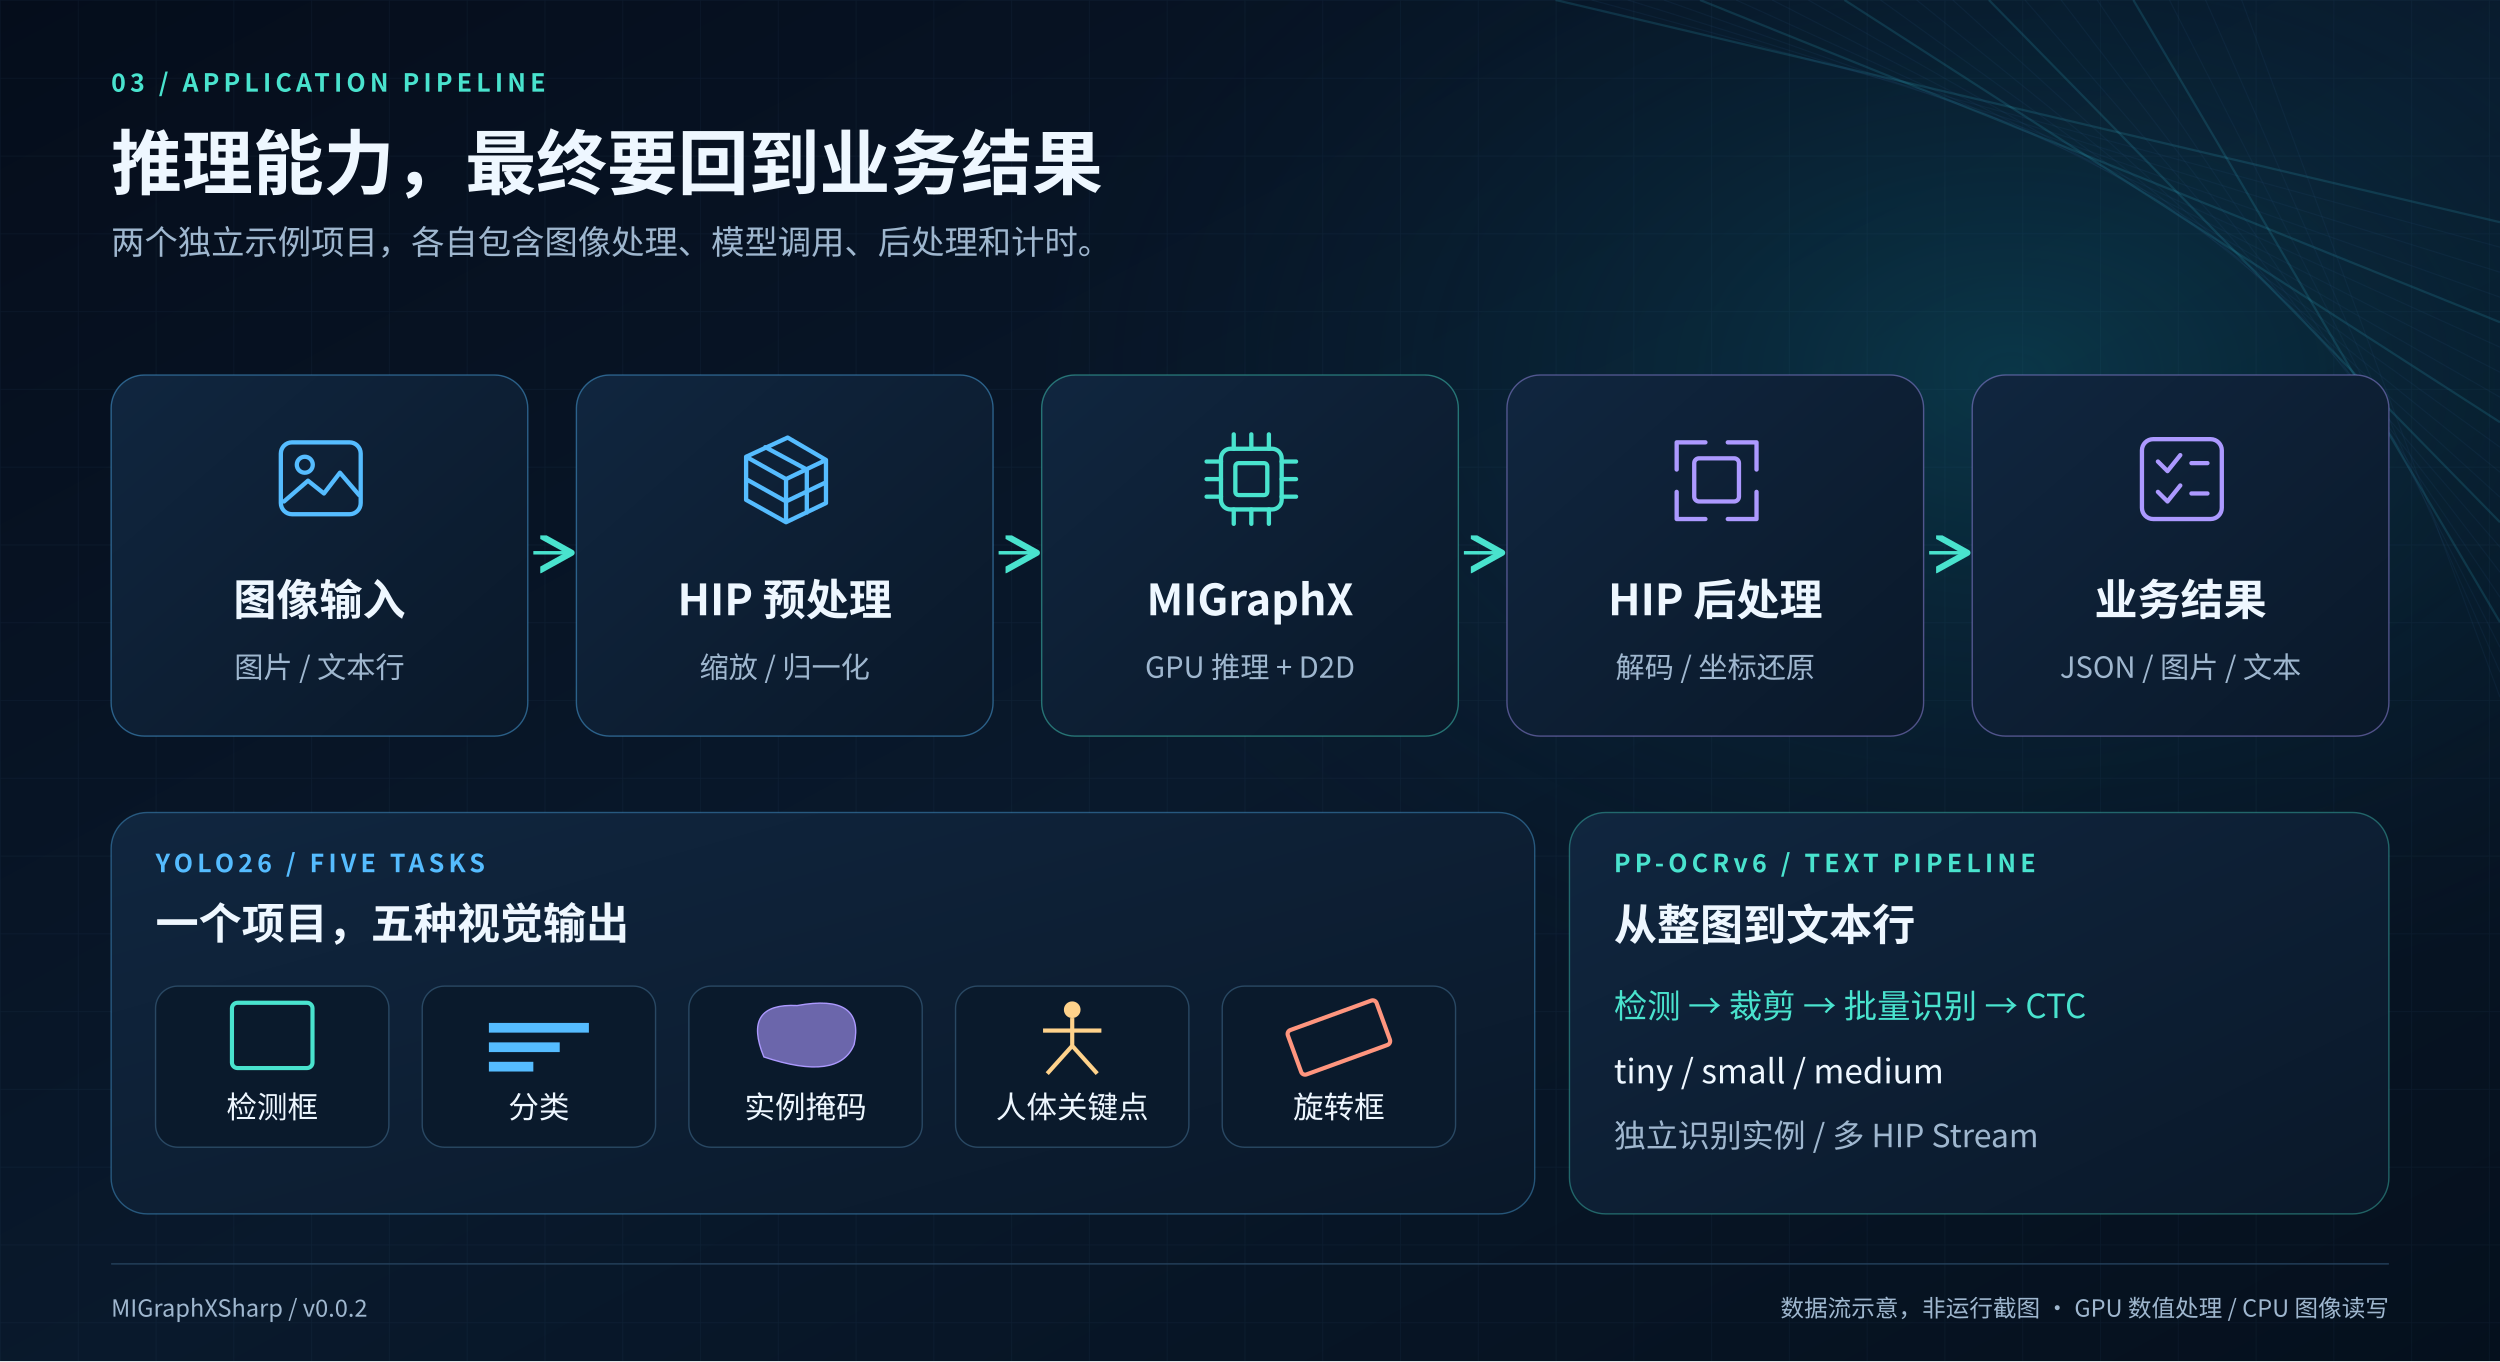
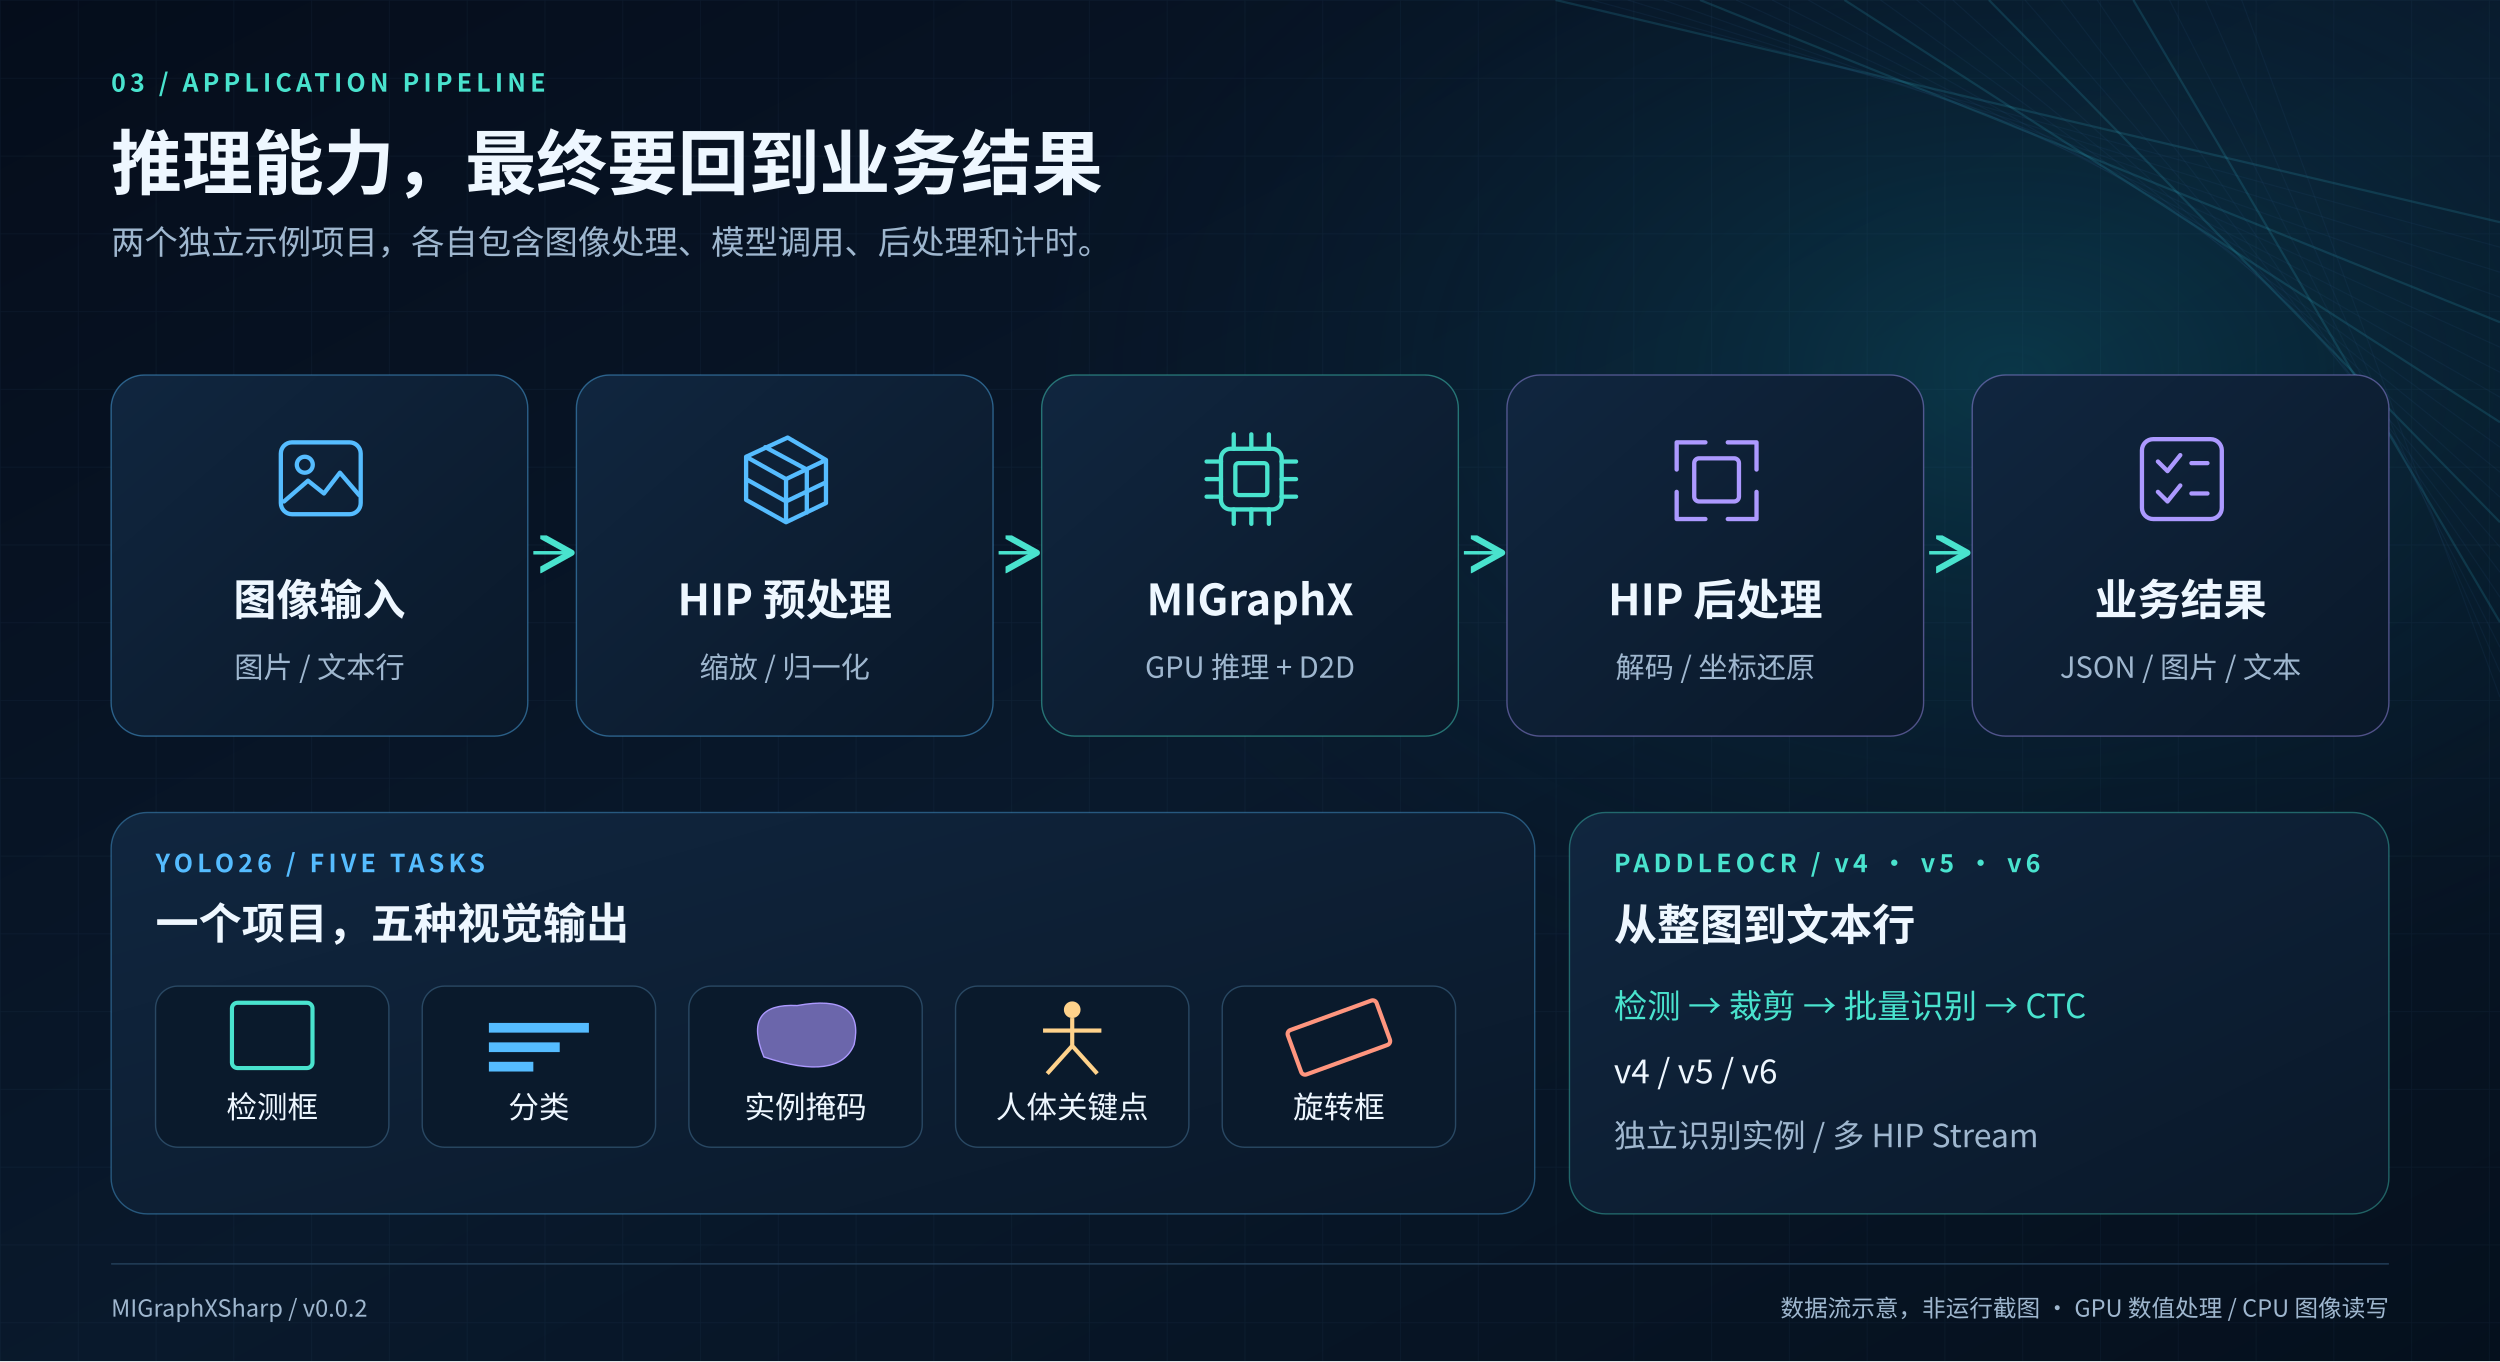
<svg xmlns="http://www.w3.org/2000/svg" width="1800" height="980" viewBox="0 0 1800 980" role="img" aria-labelledby="title desc">
  <defs>
    <linearGradient id="background" x1="0" y1="0" x2="1" y2="1">
      <stop stop-color="#050d1b" />
      <stop offset=".52" stop-color="#09192c" />
      <stop offset="1" stop-color="#05101d" />
    </linearGradient>
    <linearGradient id="card" x1="0" y1="0" x2="1" y2="1">
      <stop stop-color="#10263f" />
      <stop offset="1" stop-color="#0a1829" />
    </linearGradient>
    <linearGradient id="teal" x1="0" y1="0" x2="1" y2="0">
      <stop stop-color="#36b6eb" />
      <stop offset="1" stop-color="#64f1c5" />
    </linearGradient>
    <linearGradient id="purple" x1="0" y1="0" x2="1" y2="0">
      <stop stop-color="#7777ed" />
      <stop offset="1" stop-color="#c2a7ff" />
    </linearGradient>
    <linearGradient id="warm" x1="0" y1="0" x2="1" y2="0">
      <stop stop-color="#fe987a" />
      <stop offset="1" stop-color="#ffda96" />
    </linearGradient>
    <linearGradient id="chip" x1="0" y1="0" x2="1" y2="1">
      <stop stop-color="#1d657f" />
      <stop offset=".5" stop-color="#103856" />
      <stop offset="1" stop-color="#172f60" />
    </linearGradient>
    <radialGradient id="halo">
      <stop stop-color="#0d8694" stop-opacity=".27" />
      <stop offset="1" stop-color="#062c42" stop-opacity="0" />
    </radialGradient>
    <pattern id="grid" width="56" height="56" patternUnits="userSpaceOnUse">
      <path d="M56 0H0V56" fill="none" stroke="#77b9ef" stroke-opacity=".055" />
    </pattern>
    <filter id="glow" x="-100%" y="-100%" width="300%" height="300%">
      <feGaussianBlur stdDeviation="9" />
    </filter>
    <filter id="shadow" x="-30%" y="-50%" width="160%" height="220%">
      <feDropShadow dx="0" dy="18" stdDeviation="18" flood-color="#000817" flood-opacity=".7" />
    </filter>
    <marker id="arrow" markerWidth="12" markerHeight="12" refX="8" refY="5" orient="auto">
      <path d="M0 0L9 5L0 10" fill="none" stroke="#49e3ce" stroke-width="1.8" stroke-linecap="round" stroke-linejoin="round" />
    </marker>
    <marker id="purple-arrow" markerWidth="10" markerHeight="10" refX="8" refY="5" orient="auto">
      <path d="M0 0L9 5L0 10" fill="none" stroke="#ac99ff" stroke-width="1.8" stroke-linecap="round" stroke-linejoin="round" />
    </marker>
  </defs>
  <g font-family="Microsoft YaHei, Noto Sans CJK SC, Arial, sans-serif">
    <rect width="1800" height="980" fill="url(#background)" />
    <rect width="1800" height="980" fill="url(#grid)" />
    <ellipse cx="1450" cy="270" rx="720" ry="470" fill="url(#halo)" />
    <path d="M1120 0L1800 160" fill="none" stroke="#37c9e3" stroke-width="1.6" opacity=".15" />
    <path d="M1146 0L1800 178" fill="none" stroke="#234c77" stroke-width="0.8" opacity=".15" />
    <path d="M1172 0L1800 196" fill="none" stroke="#234c77" stroke-width="0.8" opacity=".15" />
    <path d="M1198 0L1800 214" fill="none" stroke="#234c77" stroke-width="0.8" opacity=".15" />
    <path d="M1224 0L1800 232" fill="none" stroke="#37c9e3" stroke-width="1.6" opacity=".15" />
    <path d="M1250 0L1800 250" fill="none" stroke="#234c77" stroke-width="0.8" opacity=".15" />
    <path d="M1276 0L1800 268" fill="none" stroke="#234c77" stroke-width="0.8" opacity=".15" />
    <path d="M1302 0L1800 286" fill="none" stroke="#234c77" stroke-width="0.8" opacity=".15" />
    <path d="M1328 0L1800 304" fill="none" stroke="#37c9e3" stroke-width="1.6" opacity=".15" />
    <path d="M1354 0L1800 322" fill="none" stroke="#234c77" stroke-width="0.8" opacity=".15" />
    <path d="M1380 0L1800 340" fill="none" stroke="#234c77" stroke-width="0.8" opacity=".15" />
    <path d="M1406 0L1800 358" fill="none" stroke="#234c77" stroke-width="0.8" opacity=".15" />
    <path d="M1432 0L1800 376" fill="none" stroke="#37c9e3" stroke-width="1.6" opacity=".15" />
    <path d="M1458 0L1800 394" fill="none" stroke="#234c77" stroke-width="0.8" opacity=".15" />
    <path d="M1484 0L1800 412" fill="none" stroke="#234c77" stroke-width="0.8" opacity=".15" />
    <path d="M1510 0L1800 430" fill="none" stroke="#234c77" stroke-width="0.8" opacity=".15" />
    <path d="M1536 0L1800 448" fill="none" stroke="#37c9e3" stroke-width="1.6" opacity=".15" />
    <path d="M1562 0L1800 466" fill="none" stroke="#234c77" stroke-width="0.8" opacity=".15" />
    <path d="M1588 0L1800 484" fill="none" stroke="#234c77" stroke-width="0.8" opacity=".15" />
    <path d="M1614 0L1800 502" fill="none" stroke="#234c77" stroke-width="0.8" opacity=".15" />
    <text x="80" y="66" font-size="18" fill="#49e3ce" font-weight="650" letter-spacing="3">03 / APPLICATION PIPELINE</text>
    <text x="80" y="136" font-size="51" fill="#eef7ff" font-weight="750">推理能力，最终要回到业务结果</text>
    <text x="80" y="183" font-size="24" fill="#9fb7cf" font-weight="400">两个独立示例项目，各自包含图像处理、模型调用、后处理和计时。</text>
    <rect x="80" y="270" width="300" height="260" rx="24" fill="url(#card)" stroke="#55bcff70" />
    <g transform="translate(193 307) scale(1.15)" fill="none" stroke="#55bcff" stroke-width="2.7" stroke-linecap="round" stroke-linejoin="round">
      <rect x="8" y="10" width="50" height="45" rx="7" />
      <circle cx="23" cy="24" r="5" />
      <path d="M10 47L25 34L35 42L45 29L57 43" />
    </g>
    <text x="230" y="443" font-size="31" fill="#eef7ff" font-weight="700" text-anchor="middle">图像输入</text>
    <text x="230" y="488" font-size="21" fill="#9fb7cf" font-weight="400" text-anchor="middle">图片 / 文本行</text>
    <path d="M384 398L409 398" fill="none" stroke="#49e3ce" stroke-width="2.5" marker-end="url(#arrow)" />
    <rect x="415" y="270" width="300" height="260" rx="24" fill="url(#card)" stroke="#55bcff70" />
    <g transform="translate(528 307) scale(1.15)" fill="none" stroke="#55bcff" stroke-width="2.7" stroke-linecap="round" stroke-linejoin="round">
      <path d="M8 19L34 7L58 21V48L33 60L8 46ZM8 19L33 33L58 21M33 33V60M20 13L46 27V54M8 33L33 47L58 35" />
    </g>
    <text x="565" y="443" font-size="31" fill="#eef7ff" font-weight="700" text-anchor="middle">HIP 预处理</text>
    <text x="565" y="488" font-size="21" fill="#9fb7cf" font-weight="400" text-anchor="middle">缩放 / 归一化</text>
    <path d="M719 398L744 398" fill="none" stroke="#49e3ce" stroke-width="2.5" marker-end="url(#arrow)" />
    <rect x="750" y="270" width="300" height="260" rx="24" fill="url(#card)" stroke="#49e3ce70" />
    <g transform="translate(863 307) scale(1.15)" fill="none" stroke="#49e3ce" stroke-width="2.7" stroke-linecap="round" stroke-linejoin="round">
      <rect x="14" y="14" width="38" height="38" rx="6" />
      <rect x="23" y="23" width="20" height="20" rx="2" />
      <path d="M22 5V14M33 5V14M44 5V14M22 52V61M33 52V61M44 52V61M5 22H14M5 33H14M5 44H14M52 22H61M52 33H61M52 44H61" />
    </g>
    <text x="900" y="443" font-size="31" fill="#eef7ff" font-weight="700" text-anchor="middle">MIGraphX</text>
    <text x="900" y="488" font-size="21" fill="#9fb7cf" font-weight="400" text-anchor="middle">GPU 推理 + D2D</text>
    <path d="M1054 398L1079 398" fill="none" stroke="#49e3ce" stroke-width="2.5" marker-end="url(#arrow)" />
    <rect x="1085" y="270" width="300" height="260" rx="24" fill="url(#card)" stroke="#ac99ff70" />
    <g transform="translate(1198 307) scale(1.15)" fill="none" stroke="#ac99ff" stroke-width="2.7" stroke-linecap="round" stroke-linejoin="round">
      <path d="M8 27V10H26M40 10H58V27M58 41V58H40M26 58H8V41" />
      <rect x="19" y="20" width="28" height="27" rx="3" />
    </g>
    <text x="1235" y="443" font-size="31" fill="#eef7ff" font-weight="700" text-anchor="middle">HIP 后处理</text>
    <text x="1235" y="488" font-size="21" fill="#9fb7cf" font-weight="400" text-anchor="middle">解码 / 坐标还原</text>
    <path d="M1389 398L1414 398" fill="none" stroke="#49e3ce" stroke-width="2.5" marker-end="url(#arrow)" />
    <rect x="1420" y="270" width="300" height="260" rx="24" fill="url(#card)" stroke="#ac99ff70" />
    <g transform="translate(1533 307) scale(1.15)" fill="none" stroke="#ac99ff" stroke-width="2.7" stroke-linecap="round" stroke-linejoin="round">
      <rect x="8" y="8" width="50" height="50" rx="7" />
      <path d="M18 22L24 28L32 18M39 23H49M18 41L24 47L32 37M39 42H49" />
    </g>
    <text x="1570" y="443" font-size="31" fill="#eef7ff" font-weight="700" text-anchor="middle">业务结果</text>
    <text x="1570" y="488" font-size="21" fill="#9fb7cf" font-weight="400" text-anchor="middle">JSON / 图片 / 文本</text>
    <rect x="80" y="585" width="1025" height="289" rx="26" fill="url(#card)" stroke="#55bcff60" />
    <text x="112" y="628" font-size="18" fill="#55bcff" font-weight="650" letter-spacing="3">YOLO26 / FIVE TASKS</text>
    <text x="112" y="676" font-size="31" fill="#eef7ff" font-weight="700">一个项目，五种视觉输出</text>
    <rect x="112" y="710" width="168" height="116" rx="16" fill="#0a1a2c" stroke="#294863" />
    <rect x="167" y="722" width="58" height="47" rx="4" fill="none" stroke="#49e3ce" stroke-width="3" />
    <text x="196" y="805" font-size="22" fill="#eef7ff" font-weight="500" text-anchor="middle">检测框</text>
    <rect x="304" y="710" width="168" height="116" rx="16" fill="#0a1a2c" stroke="#294863" />
    <path d="M352 740H424M352 754H403M352 768H384" stroke="#55bcff" stroke-width="7" />
    <text x="388" y="805" font-size="22" fill="#eef7ff" font-weight="500" text-anchor="middle">分类</text>
    <rect x="496" y="710" width="168" height="116" rx="16" fill="#0a1a2c" stroke="#294863" />
    <path d="M550 761Q534 722 574 724Q623 715 615 752Q604 779 550 761Z" fill="#ac99ff" fill-opacity=".6" stroke="#ac99ff" />
    <text x="580" y="805" font-size="22" fill="#eef7ff" font-weight="500" text-anchor="middle">实例掩码</text>
    <rect x="688" y="710" width="168" height="116" rx="16" fill="#0a1a2c" stroke="#294863" />
    <circle cx="772" cy="727" r="6" fill="#ffd28b" />
    <path d="M772 733V753M751 742H793M772 753L754 773M772 753L790 773" fill="none" stroke="#ffd28b" stroke-width="3" />
    <text x="772" y="805" font-size="22" fill="#eef7ff" font-weight="500" text-anchor="middle">人体关键点</text>
    <rect x="880" y="710" width="168" height="116" rx="16" fill="#0a1a2c" stroke="#294863" />
    <rect x="930" y="730" width="68" height="34" rx="3" transform="rotate(-20 964 747)" fill="none" stroke="#ff957e" stroke-width="3" />
    <text x="964" y="805" font-size="22" fill="#eef7ff" font-weight="500" text-anchor="middle">旋转框</text>
    <rect x="1130" y="585" width="590" height="289" rx="26" fill="url(#card)" stroke="#49e3ce60" />
-     <text x="1162" y="628" font-size="18" fill="#49e3ce" font-weight="650" letter-spacing="3">PP-OCRv6 / TEXT PIPELINE</text>
+     <text x="1162" y="628" font-size="18" fill="#49e3ce" font-weight="650" letter-spacing="3">PADDLEOCR / v4 · v5 · v6</text>
    <text x="1162" y="677" font-size="31" fill="#eef7ff" font-weight="700">从整图到文本行</text>
    <text x="1162" y="733" font-size="24" fill="#49e3ce" font-weight="400">检测 → 裁剪 → 批量识别 → CTC</text>
-     <text x="1162" y="780" font-size="24" fill="#eef7ff" font-weight="400">tiny / small / medium</text>
+     <text x="1162" y="780" font-size="24" fill="#eef7ff" font-weight="400">v4 / v5 / v6</text>
    <text x="1162" y="826" font-size="23" fill="#9fb7cf" font-weight="400">独立识别实例 / 多 HIP Stream</text>
    <path d="M80 910L1720 910" fill="none" stroke="#24405b" stroke-width="1" />
    <text x="80" y="948" font-size="17" fill="#9fb7cf" font-weight="500">MIGraphXSharp  /  v0.0.2</text>
    <text x="1720" y="948" font-size="17" fill="#9fb7cf" font-weight="400" text-anchor="end">数据流示意，非运行截图  ·  GPU 数值处理 / CPU 图像读写</text>
  </g>
</svg>
